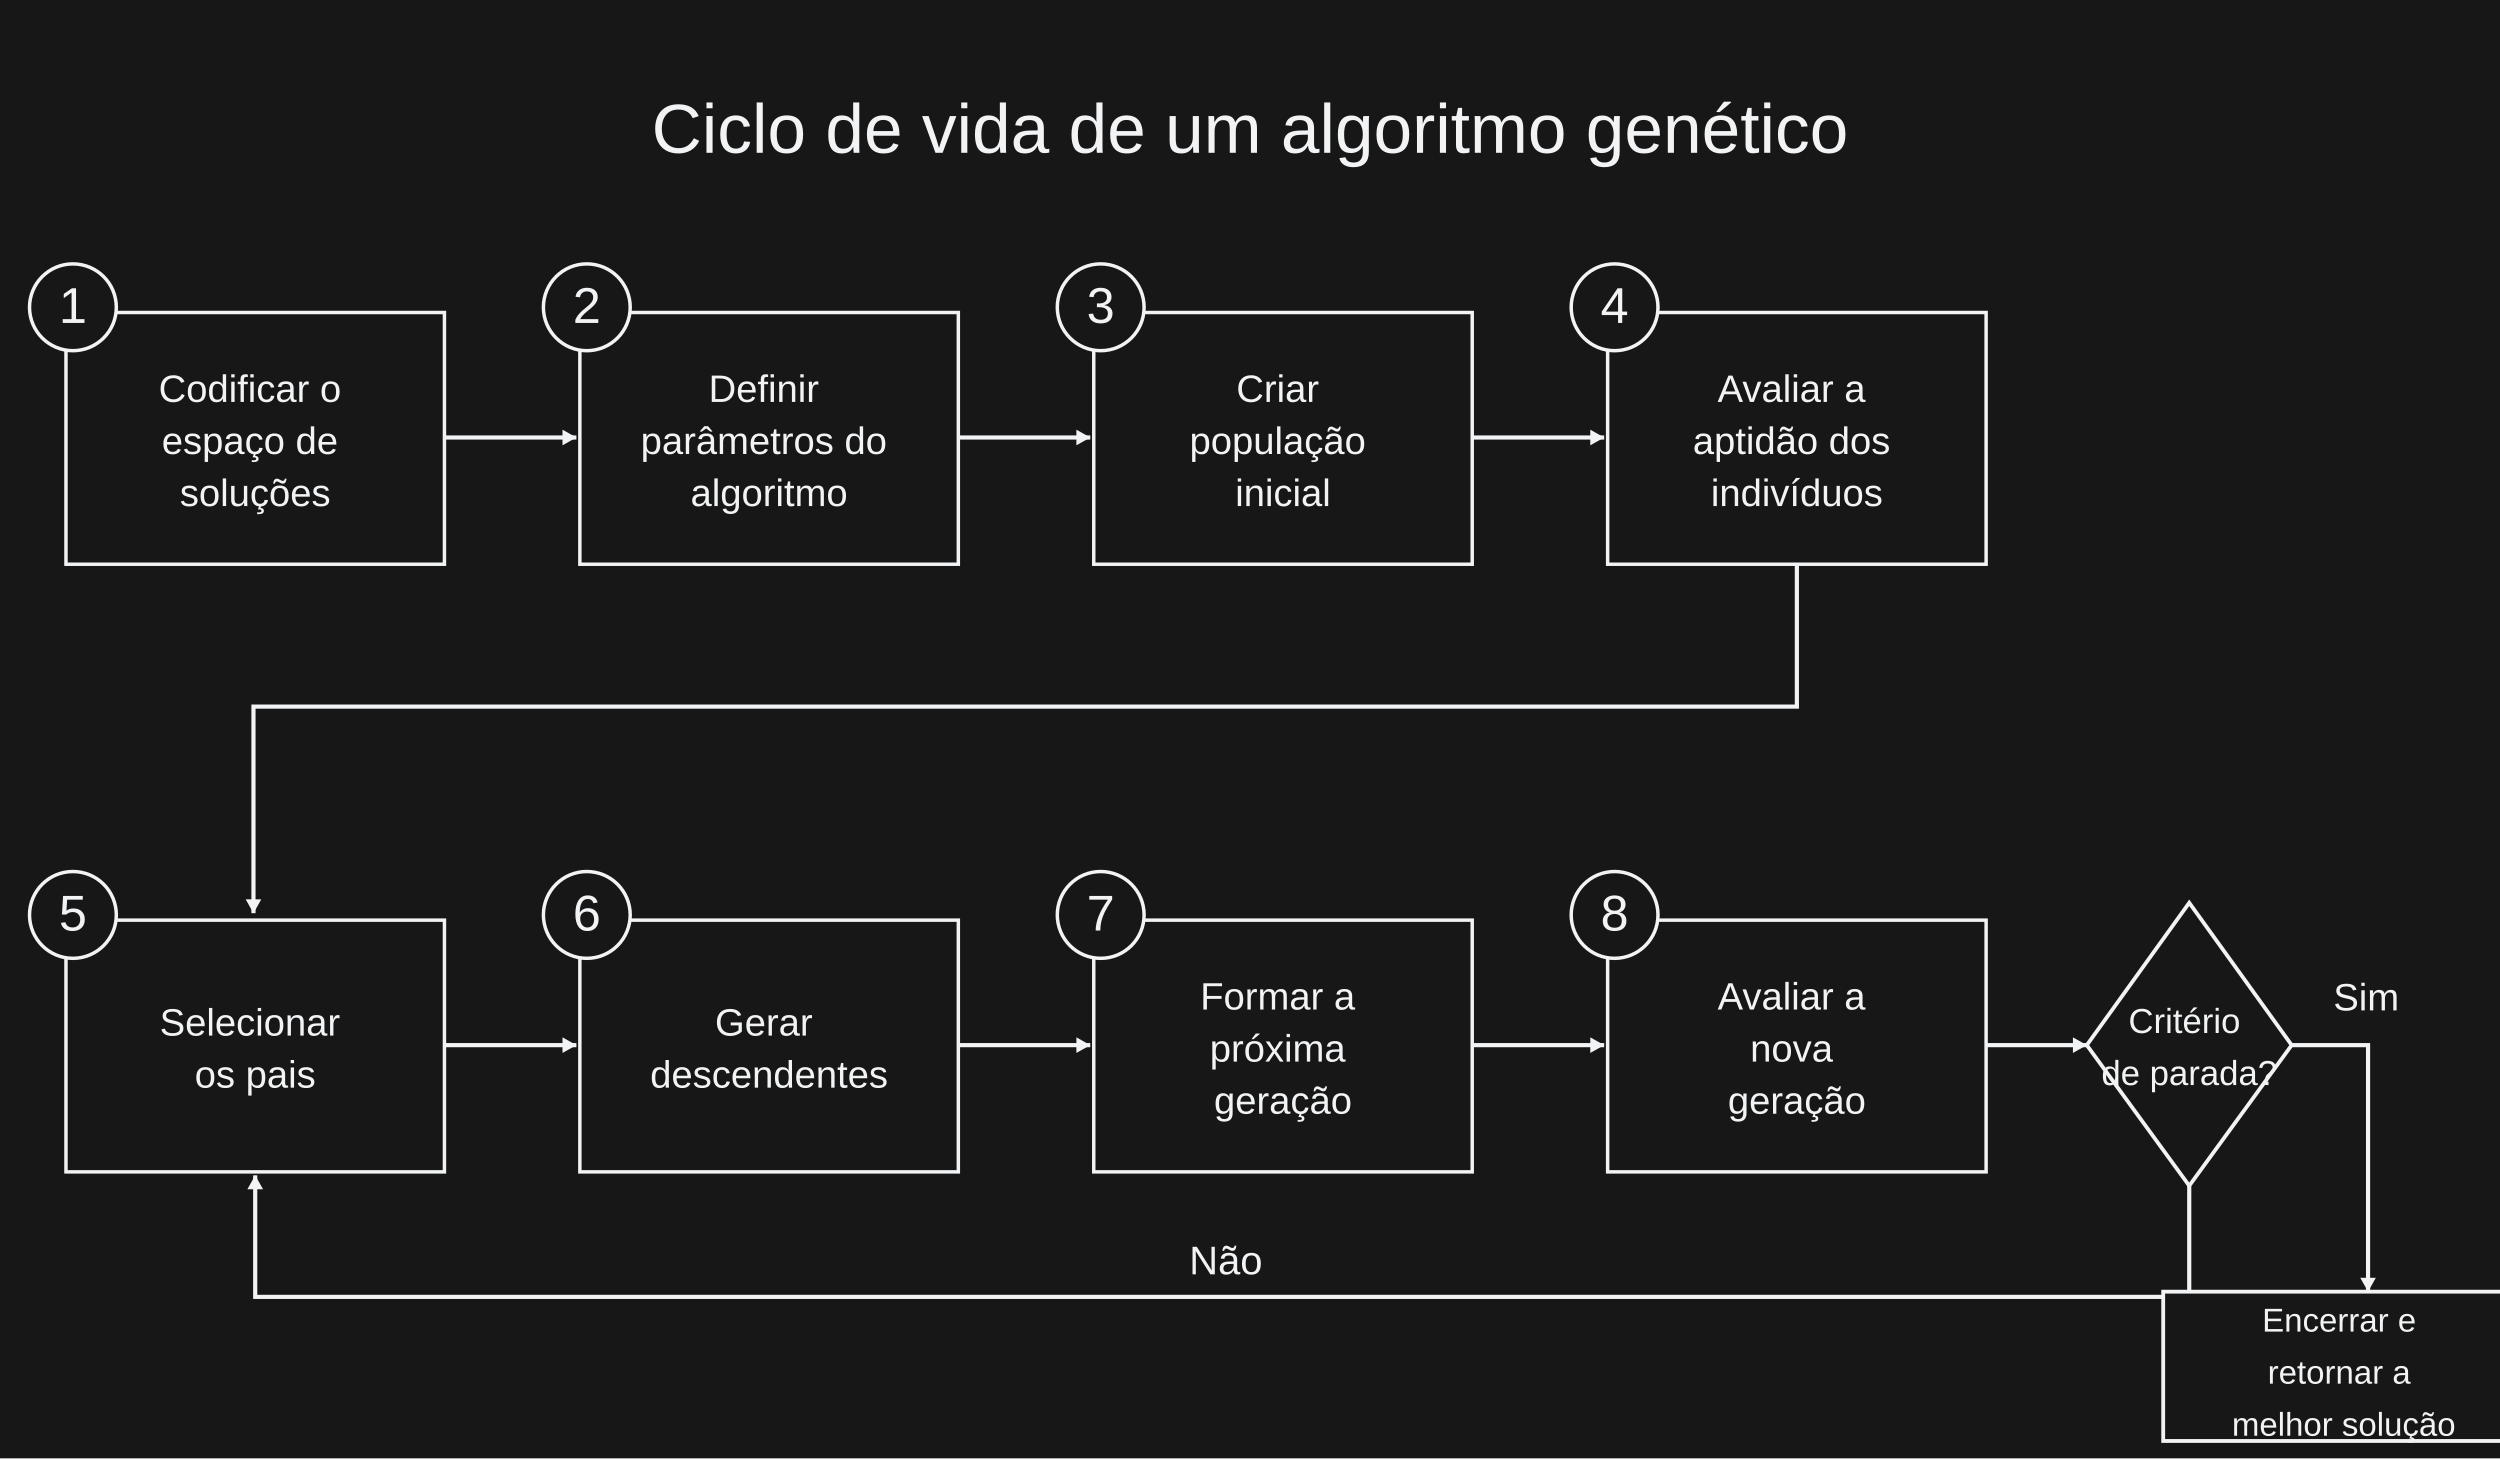
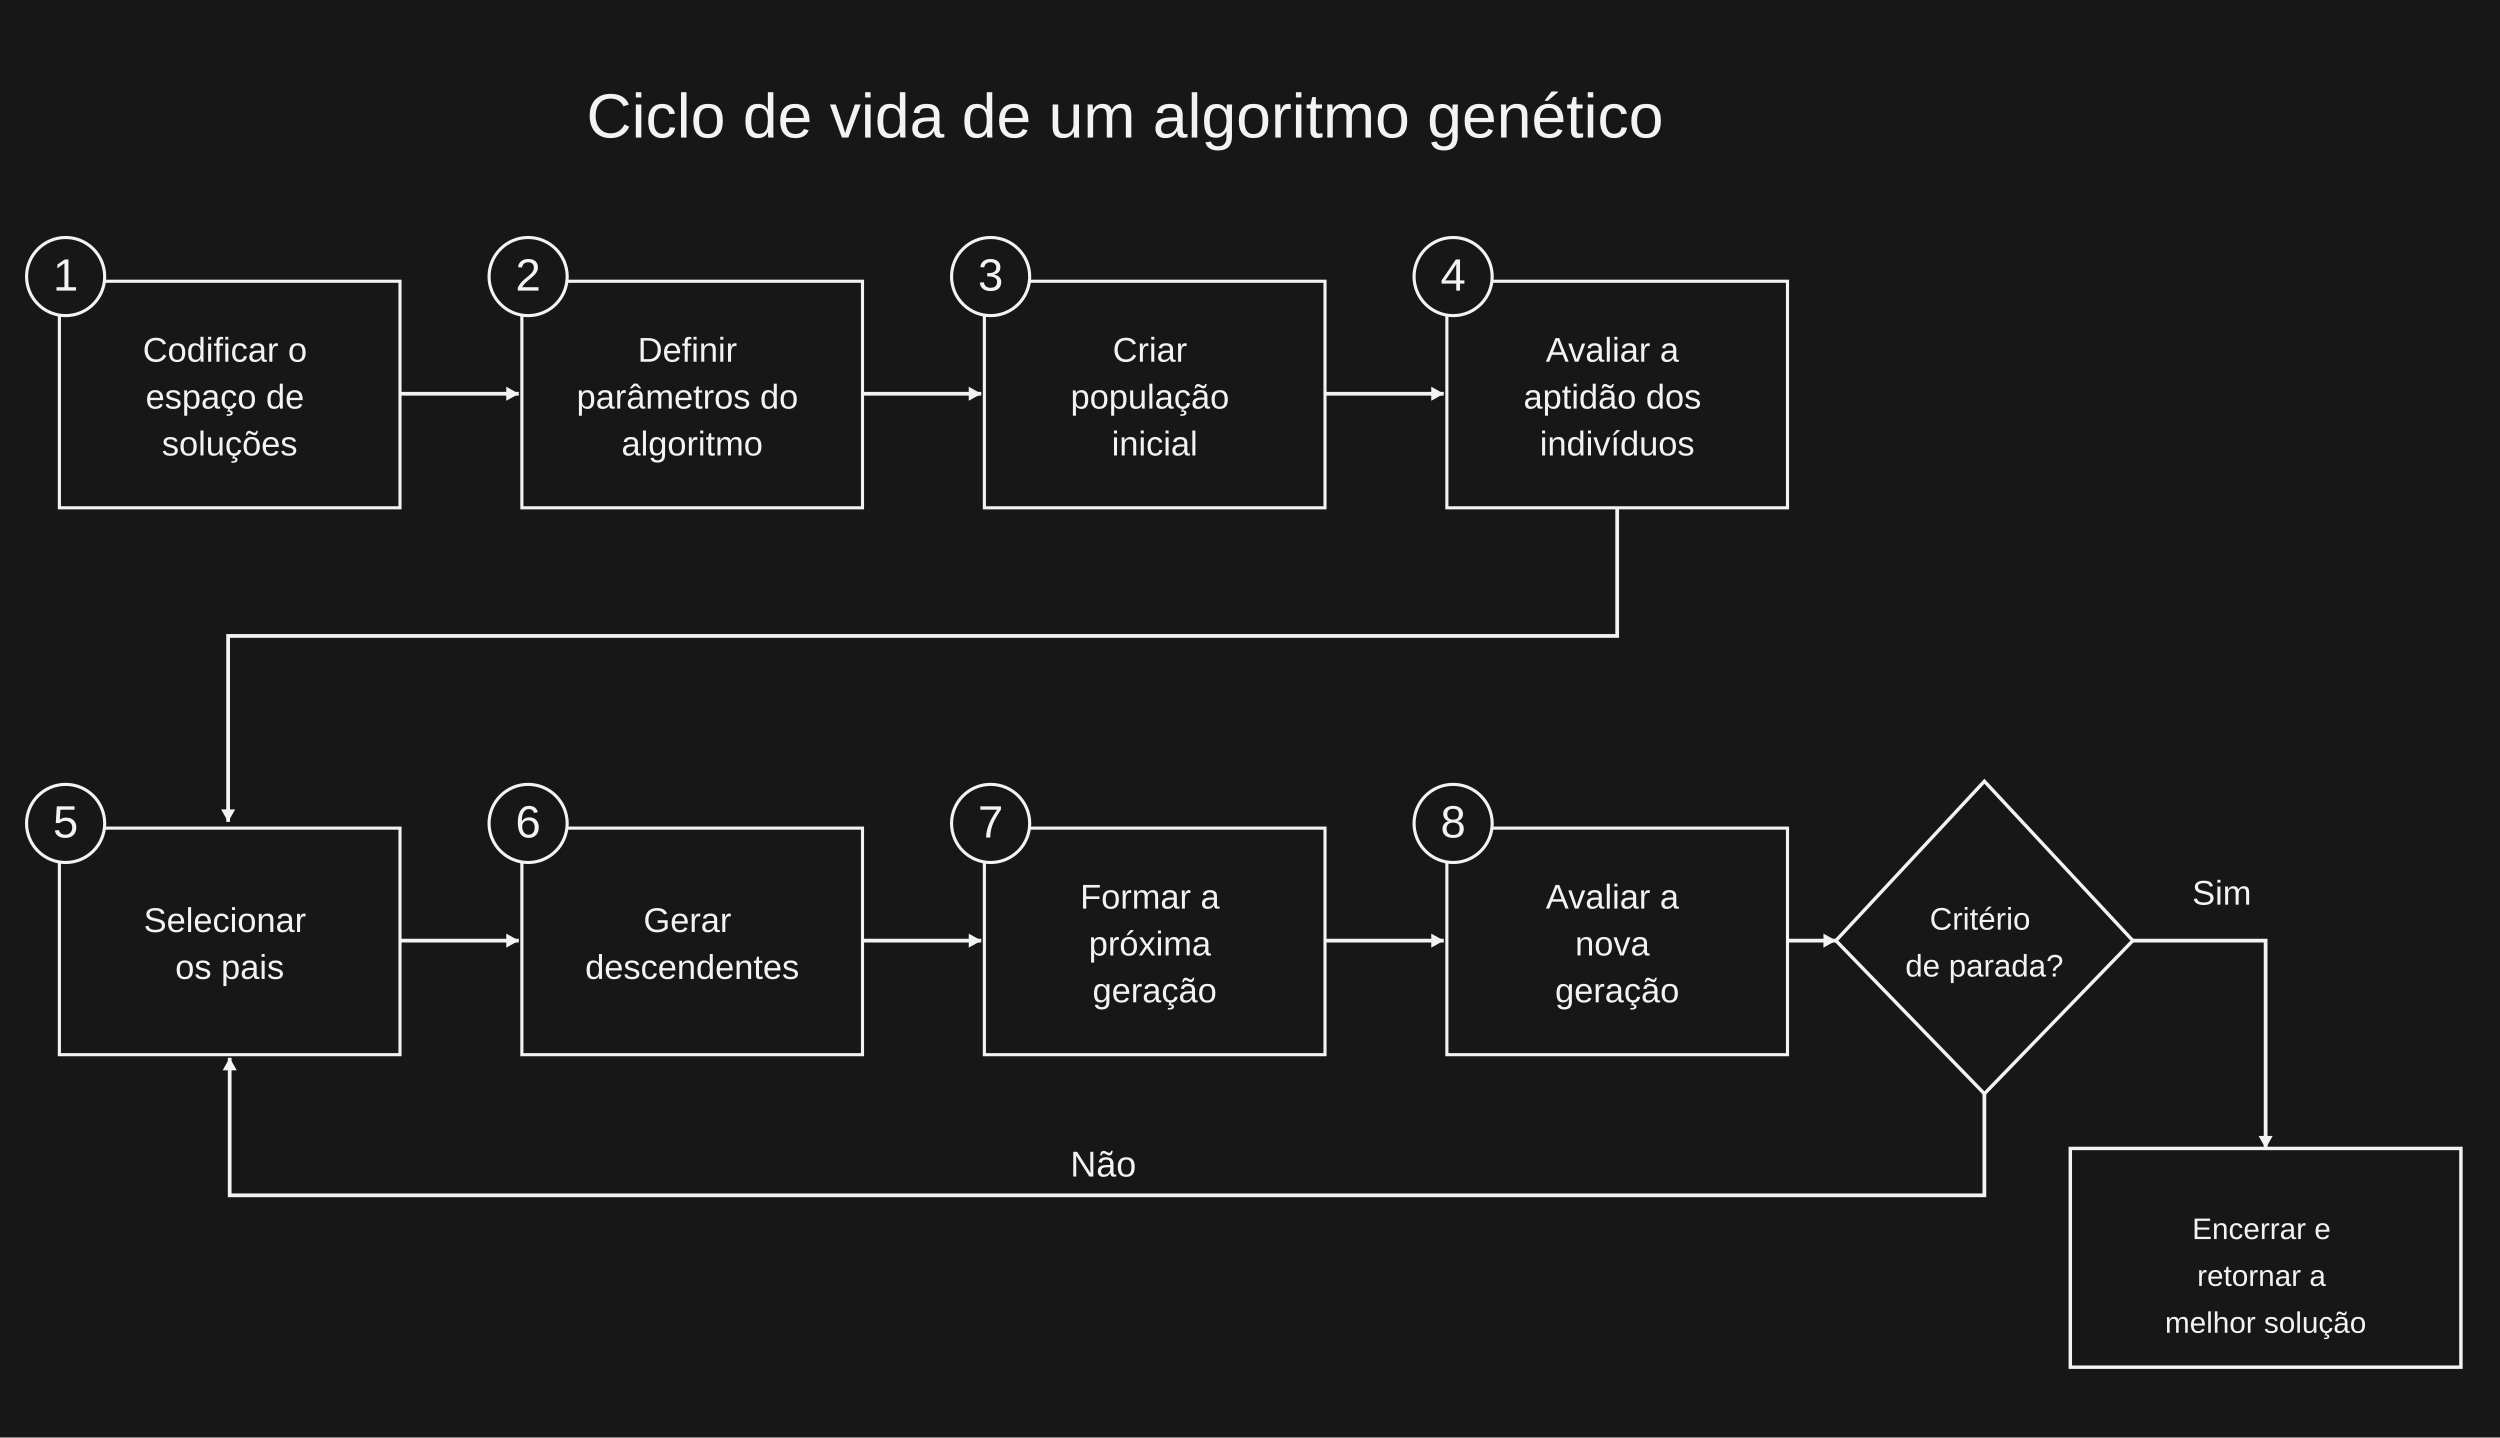
- <svg xmlns="http://www.w3.org/2000/svg" viewBox="0 0 1440 840" role="img" aria-labelledby="title desc">
+ <svg xmlns="http://www.w3.org/2000/svg" viewBox="0 0 1600 920" role="img" aria-labelledby="title desc">
  <defs>
    <marker id="arrow" markerWidth="11" markerHeight="11" refX="9" refY="5.5" orient="auto" markerUnits="userSpaceOnUse">
      <path d="M1,1 L9,5.5 L1,10 Z" fill="#f1f3f5" />
    </marker>
  </defs>
-   <rect width="1440" height="840" fill="#171717" />
+   <rect width="1600" height="920" fill="#171717" />
  <text x="720" y="88" text-anchor="middle" fill="#f1f3f5" font-family="Arial,Helvetica,sans-serif" font-size="40">
    <tspan x="720" dy="0">Ciclo de vida de um algoritmo genético</tspan>
  </text>
  <rect x="38" y="180" width="218" height="145" fill="#171717" stroke="#f1f3f5" stroke-width="2" />
  <circle cx="42" cy="177" r="25" fill="#171717" stroke="#f1f3f5" stroke-width="2" />
  <text x="42" y="186" font-family="Arial,Helvetica,sans-serif" font-size="29" text-anchor="middle" fill="#f1f3f5">1</text>
  <text x="147" y="231.5" text-anchor="middle" fill="#f1f3f5" font-family="Arial,Helvetica,sans-serif" font-size="22">
    <tspan x="147" dy="0">Codificar o</tspan>
    <tspan x="147" dy="30">espaço de</tspan>
    <tspan x="147" dy="30">soluções</tspan>
  </text>
  <rect x="334" y="180" width="218" height="145" fill="#171717" stroke="#f1f3f5" stroke-width="2" />
  <circle cx="338" cy="177" r="25" fill="#171717" stroke="#f1f3f5" stroke-width="2" />
  <text x="338" y="186" font-family="Arial,Helvetica,sans-serif" font-size="29" text-anchor="middle" fill="#f1f3f5">2</text>
  <text x="443" y="231.5" text-anchor="middle" fill="#f1f3f5" font-family="Arial,Helvetica,sans-serif" font-size="22">
    <tspan x="443" dy="0">Definir</tspan>
    <tspan x="443" dy="30">parâmetros do</tspan>
    <tspan x="443" dy="30">algoritmo</tspan>
  </text>
  <rect x="630" y="180" width="218" height="145" fill="#171717" stroke="#f1f3f5" stroke-width="2" />
  <circle cx="634" cy="177" r="25" fill="#171717" stroke="#f1f3f5" stroke-width="2" />
  <text x="634" y="186" font-family="Arial,Helvetica,sans-serif" font-size="29" text-anchor="middle" fill="#f1f3f5">3</text>
  <text x="739" y="231.5" text-anchor="middle" fill="#f1f3f5" font-family="Arial,Helvetica,sans-serif" font-size="22">
    <tspan x="739" dy="0">Criar</tspan>
    <tspan x="739" dy="30">população</tspan>
    <tspan x="739" dy="30">inicial</tspan>
  </text>
  <rect x="926" y="180" width="218" height="145" fill="#171717" stroke="#f1f3f5" stroke-width="2" />
  <circle cx="930" cy="177" r="25" fill="#171717" stroke="#f1f3f5" stroke-width="2" />
  <text x="930" y="186" font-family="Arial,Helvetica,sans-serif" font-size="29" text-anchor="middle" fill="#f1f3f5">4</text>
  <text x="1035" y="231.5" text-anchor="middle" fill="#f1f3f5" font-family="Arial,Helvetica,sans-serif" font-size="22">
    <tspan x="1035" dy="0">Avaliar a</tspan>
    <tspan x="1035" dy="30">aptidão dos</tspan>
    <tspan x="1035" dy="30">indivíduos</tspan>
  </text>
  <rect x="38" y="530" width="218" height="145" fill="#171717" stroke="#f1f3f5" stroke-width="2" />
  <circle cx="42" cy="527" r="25" fill="#171717" stroke="#f1f3f5" stroke-width="2" />
  <text x="42" y="536" font-family="Arial,Helvetica,sans-serif" font-size="29" text-anchor="middle" fill="#f1f3f5">5</text>
  <text x="147" y="596.5" text-anchor="middle" fill="#f1f3f5" font-family="Arial,Helvetica,sans-serif" font-size="22">
    <tspan x="147" dy="0">Selecionar</tspan>
    <tspan x="147" dy="30">os pais</tspan>
  </text>
  <rect x="334" y="530" width="218" height="145" fill="#171717" stroke="#f1f3f5" stroke-width="2" />
  <circle cx="338" cy="527" r="25" fill="#171717" stroke="#f1f3f5" stroke-width="2" />
  <text x="338" y="536" font-family="Arial,Helvetica,sans-serif" font-size="29" text-anchor="middle" fill="#f1f3f5">6</text>
  <text x="443" y="596.5" text-anchor="middle" fill="#f1f3f5" font-family="Arial,Helvetica,sans-serif" font-size="22">
    <tspan x="443" dy="0">Gerar</tspan>
    <tspan x="443" dy="30">descendentes</tspan>
  </text>
  <rect x="630" y="530" width="218" height="145" fill="#171717" stroke="#f1f3f5" stroke-width="2" />
  <circle cx="634" cy="527" r="25" fill="#171717" stroke="#f1f3f5" stroke-width="2" />
  <text x="634" y="536" font-family="Arial,Helvetica,sans-serif" font-size="29" text-anchor="middle" fill="#f1f3f5">7</text>
  <text x="739" y="581.5" text-anchor="middle" fill="#f1f3f5" font-family="Arial,Helvetica,sans-serif" font-size="22">
    <tspan x="739" dy="0">Formar a</tspan>
    <tspan x="739" dy="30">próxima</tspan>
    <tspan x="739" dy="30">geração</tspan>
  </text>
  <rect x="926" y="530" width="218" height="145" fill="#171717" stroke="#f1f3f5" stroke-width="2" />
  <circle cx="930" cy="527" r="25" fill="#171717" stroke="#f1f3f5" stroke-width="2" />
  <text x="930" y="536" font-family="Arial,Helvetica,sans-serif" font-size="29" text-anchor="middle" fill="#f1f3f5">8</text>
  <text x="1035" y="581.5" text-anchor="middle" fill="#f1f3f5" font-family="Arial,Helvetica,sans-serif" font-size="22">
    <tspan x="1035" dy="0">Avaliar a</tspan>
    <tspan x="1035" dy="30">nova</tspan>
    <tspan x="1035" dy="30">geração</tspan>
  </text>
  <path d="M256 252 H332" fill="none" stroke="#f1f3f5" stroke-width="2.4" marker-end="url(#arrow)" />
  <path d="M552 252 H628" fill="none" stroke="#f1f3f5" stroke-width="2.4" marker-end="url(#arrow)" />
  <path d="M848 252 H924" fill="none" stroke="#f1f3f5" stroke-width="2.4" marker-end="url(#arrow)" />
  <path d="M1035 325 V407 H146 V526" fill="none" stroke="#f1f3f5" stroke-width="2.4" marker-end="url(#arrow)" />
  <path d="M256 602 H332" fill="none" stroke="#f1f3f5" stroke-width="2.4" marker-end="url(#arrow)" />
  <path d="M552 602 H628" fill="none" stroke="#f1f3f5" stroke-width="2.4" marker-end="url(#arrow)" />
  <path d="M848 602 H924" fill="none" stroke="#f1f3f5" stroke-width="2.4" marker-end="url(#arrow)" />
-   <path d="M1144 602 H1202" fill="none" stroke="#f1f3f5" stroke-width="2.4" marker-end="url(#arrow)" />
-   <path d="M1320 602 H1364 V744" fill="none" stroke="#f1f3f5" stroke-width="2.4" marker-end="url(#arrow)" />
-   <path d="M1261 683 V747 H147 V677" fill="none" stroke="#f1f3f5" stroke-width="2.4" marker-end="url(#arrow)" />
-   <path d="M1261 520 L1320 602 L1261 683 L1202 602 Z" fill="#171717" stroke="#f1f3f5" stroke-width="2.2" />
-   <text x="1261" y="595" text-anchor="middle" fill="#f1f3f5" font-family="Arial,Helvetica,sans-serif" font-size="20">
-     <tspan x="1261" dy="0">Critério</tspan>
-     <tspan x="1261" dy="30">de parada?</tspan>
+   <path d="M1144 602 H1175" fill="none" stroke="#f1f3f5" stroke-width="2.4" marker-end="url(#arrow)" />
+   <path d="M1365 602 H1450 V735" fill="none" stroke="#f1f3f5" stroke-width="2.4" marker-end="url(#arrow)" />
+   <path d="M1270 700 V765 H147 V677" fill="none" stroke="#f1f3f5" stroke-width="2.4" marker-end="url(#arrow)" />
+   <path d="M1270 500 L1365 602 L1270 700 L1175 602 Z" fill="#171717" stroke="#f1f3f5" stroke-width="2.2" />
+   <text x="1270" y="595" text-anchor="middle" fill="#f1f3f5" font-family="Arial,Helvetica,sans-serif" font-size="20">
+     <tspan x="1270" dy="0">Critério</tspan>
+     <tspan x="1270" dy="30">de parada?</tspan>
  </text>
-   <text x="1344" y="582" fill="#f1f3f5" font-family="Arial,Helvetica,sans-serif" font-size="22">Sim</text>
-   <text x="685" y="734" fill="#f1f3f5" font-family="Arial,Helvetica,sans-serif" font-size="23">Não</text>
-   <rect x="1246" y="744" width="208" height="86" fill="#171717" stroke="#f1f3f5" stroke-width="2.2" />
-   <text x="1350" y="767" text-anchor="middle" fill="#f1f3f5" font-family="Arial,Helvetica,sans-serif" font-size="19">
-     <tspan x="1350" dy="0">Encerrar e</tspan>
-     <tspan x="1350" dy="30">retornar a</tspan>
-     <tspan x="1350" dy="30">melhor solução</tspan>
+   <text x="1403" y="579" fill="#f1f3f5" font-family="Arial,Helvetica,sans-serif" font-size="22">Sim</text>
+   <text x="685" y="753" fill="#f1f3f5" font-family="Arial,Helvetica,sans-serif" font-size="23">Não</text>
+   <rect x="1325" y="735" width="250" height="140" fill="#171717" stroke="#f1f3f5" stroke-width="2.2" />
+   <text x="1450" y="793" text-anchor="middle" fill="#f1f3f5" font-family="Arial,Helvetica,sans-serif" font-size="19">
+     <tspan x="1450" dy="0">Encerrar e</tspan>
+     <tspan x="1450" dy="30">retornar a</tspan>
+     <tspan x="1450" dy="30">melhor solução</tspan>
  </text>
</svg>
